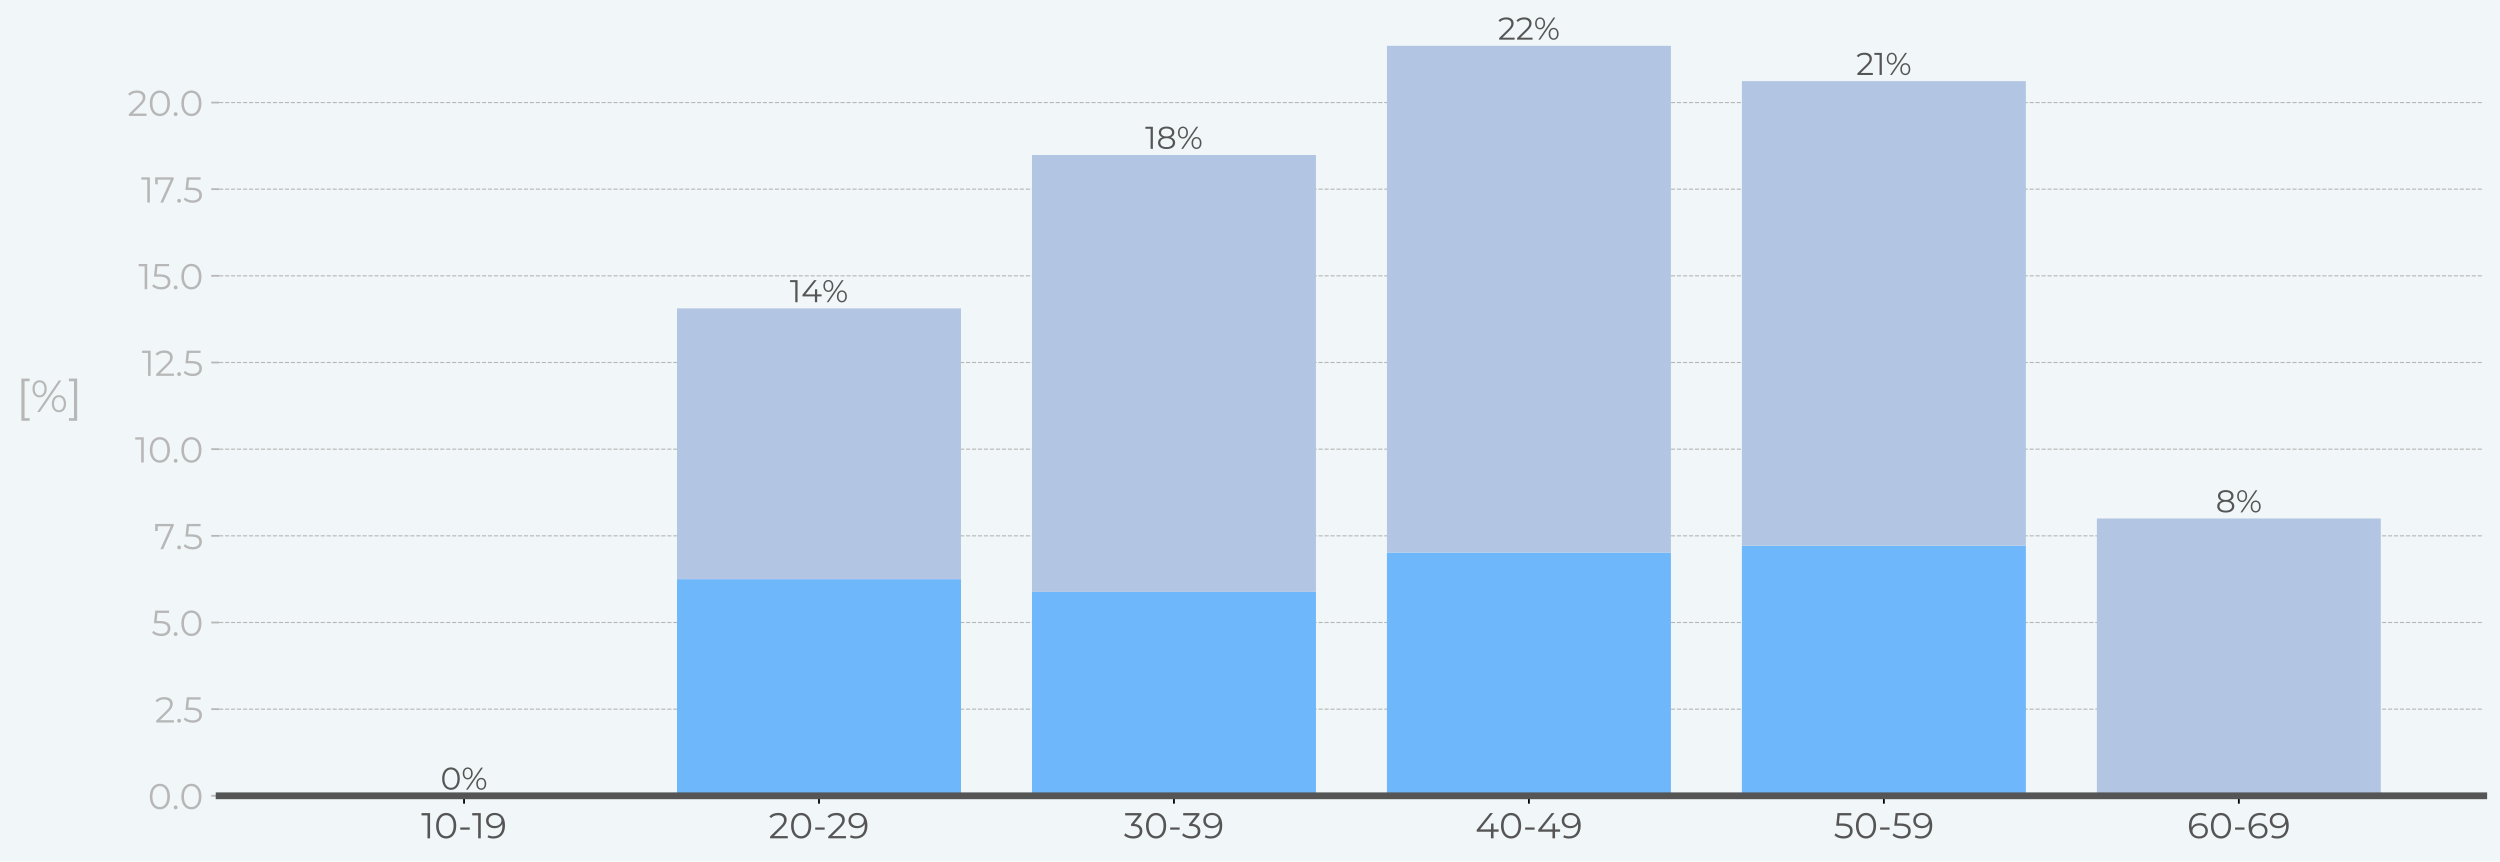
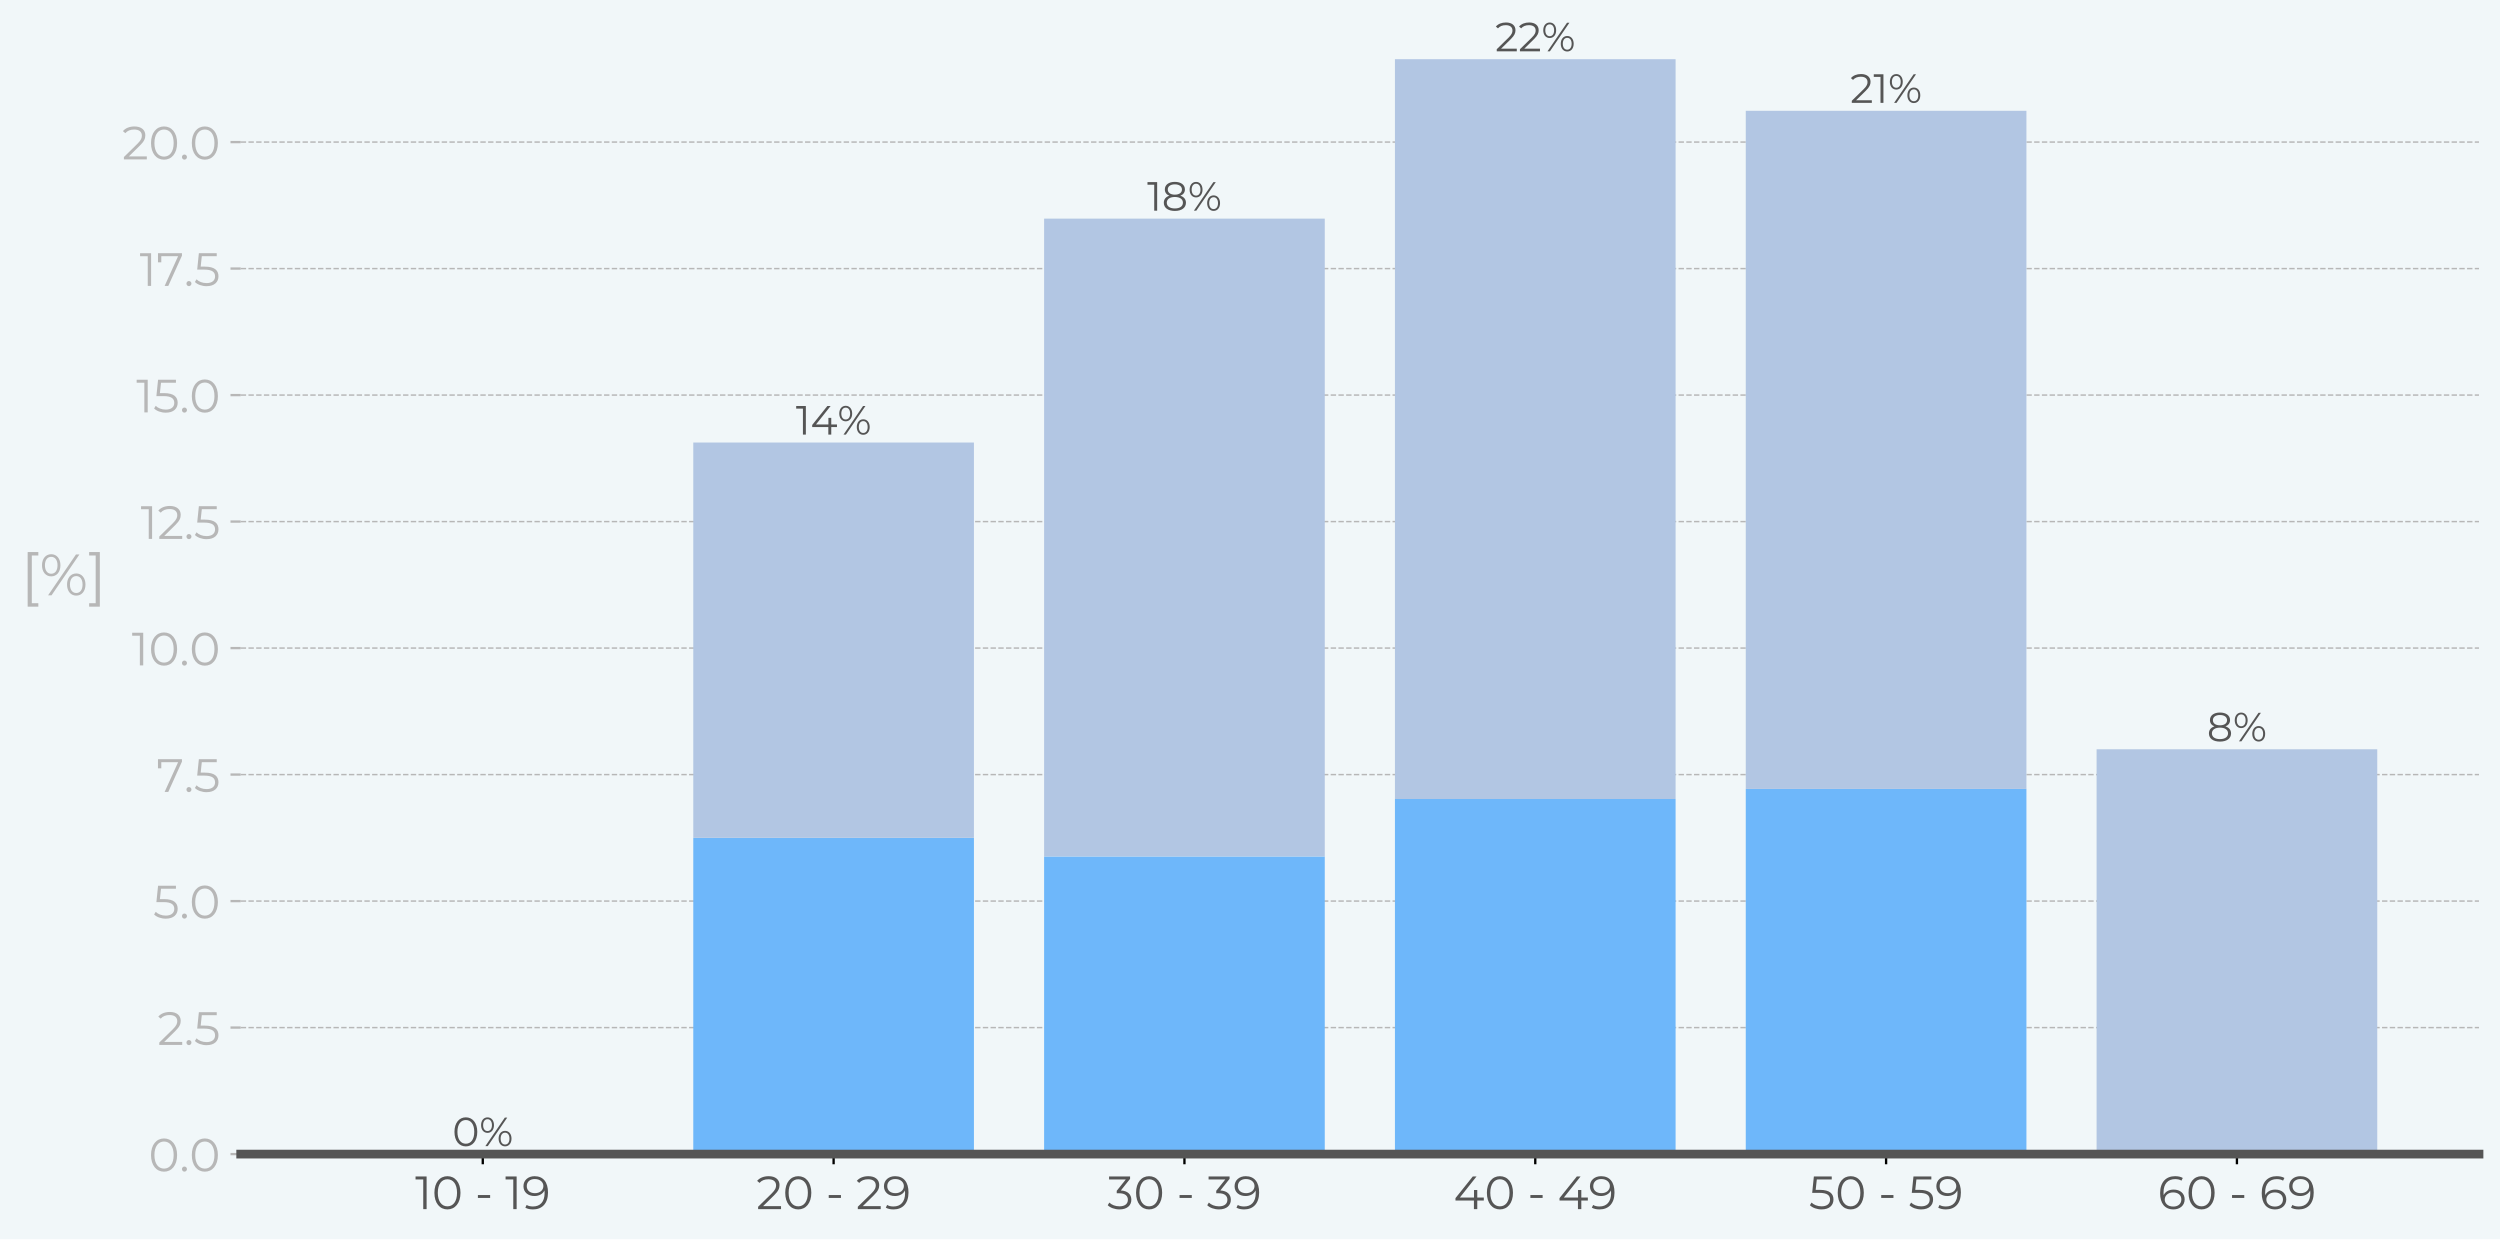
- <svg xmlns="http://www.w3.org/2000/svg" xmlns:xlink="http://www.w3.org/1999/xlink" width="1108.78pt" height="382.123pt" viewBox="0 0 1108.78 382.123" version="1.1">
+ <svg xmlns="http://www.w3.org/2000/svg" xmlns:xlink="http://www.w3.org/1999/xlink" width="857.01pt" height="424.803pt" viewBox="0 0 857.01 424.803" version="1.1">
  <defs>
    <style type="text/css">*{stroke-linejoin: round; stroke-linecap: butt}</style>
  </defs>
  <g id="figure_1">
    <g id="patch_1">
-       <path d="M 0 382.123  L 1108.78 382.123  L 1108.78 0  L 0 0  z " style="fill: #f1f7f9" />
+       <path d="M 0 424.803  L 857.01 424.803  L 857.01 0  L 0 0  z " style="fill: #f1f7f9" />
    </g>
    <g id="axes_1">
      <g id="patch_2">
-         <path d="M 97.18 352.945  L 1101.58 352.945  L 1101.58 20.305  L 97.18 20.305  z " style="fill: #f1f7f9" />
+         <path d="M 82.515 395.625  L 849.81 395.625  L 849.81 20.305  L 82.515 20.305  z " style="fill: #f1f7f9" />
      </g>
      <g id="matplotlib.axis_1">
        <g id="xtick_1">
          <g id="line2d_1">
            <defs>
-               <path id="m1237bc6cbd" d="M 0 0  L 0 3.5  " style="stroke: #000000; stroke-width: 0.8" />
+               <path id="mdcc3994e26" d="M 0 0  L 0 3.5  " style="stroke: #000000; stroke-width: 0.8" />
            </defs>
            <g>
-               <use xlink:href="#m1237bc6cbd" x="205.806" y="352.945" style="stroke: #000000; stroke-width: 0.8" />
+               <use xlink:href="#mdcc3994e26" x="165.498" y="395.625" style="stroke: #000000; stroke-width: 0.8" />
            </g>
          </g>
          <g id="text_1">
-             <g style="fill: #555555" transform="translate(186.8063 371.8178)scale(0.16 -0.16)">
+             <g style="fill: #555555" transform="translate(142.3058 414.4978)scale(0.16 -0.16)">
              <defs>
                <path id="Montserrat-Regular-31" d="M 58 4480  L 58 4070  L 1114 4070  L 1114 0  L 1574 0  L 1574 4480  L 58 4480  z " transform="scale(0.015625)" />
                <path id="Montserrat-Regular-30" d="M 2118 -38  C 3155 -38 3910 813 3910 2240  C 3910 3667 3155 4518 2118 4518  C 1082 4518 333 3667 333 2240  C 333 813 1082 -38 2118 -38  z M 2118 384  C 1338 384 800 1043 800 2240  C 800 3437 1338 4096 2118 4096  C 2899 4096 3437 3437 3437 2240  C 3437 1043 2899 384 2118 384  z " transform="scale(0.015625)" />
+                 <path id="Montserrat-Regular-20" transform="scale(0.015625)" />
                <path id="Montserrat-Regular-2d" d="M 384 1536  L 2061 1536  L 2061 1933  L 384 1933  L 384 1536  z " transform="scale(0.015625)" />
                <path id="Montserrat-Regular-39" d="M 1728 4518  C 858 4518 198 3981 198 3142  C 198 2323 819 1798 1709 1798  C 2330 1798 2854 2074 3078 2566  C 3091 2432 3098 2304 3098 2202  C 3098 986 2477 365 1510 365  C 1178 365 870 422 640 576  L 454 205  C 736 32 1114 -38 1517 -38  C 2733 -38 3565 755 3565 2278  C 3565 3693 2918 4518 1728 4518  z M 1779 2189  C 1088 2189 653 2566 653 3155  C 653 3750 1101 4128 1747 4128  C 2522 4128 2931 3661 2931 3168  C 2931 2611 2464 2189 1779 2189  z " transform="scale(0.015625)" />
              </defs>
              <use xlink:href="#Montserrat-Regular-31" />
              <use xlink:href="#Montserrat-Regular-30" x="36.1" />
-               <use xlink:href="#Montserrat-Regular-2d" x="102.3" />
-               <use xlink:href="#Montserrat-Regular-31" x="140.5" />
-               <use xlink:href="#Montserrat-Regular-39" x="176.6" />
+               <use xlink:href="#Montserrat-Regular-20" x="102.3" />
+               <use xlink:href="#Montserrat-Regular-2d" x="128.5" />
+               <use xlink:href="#Montserrat-Regular-20" x="166.7" />
+               <use xlink:href="#Montserrat-Regular-31" x="192.9" />
+               <use xlink:href="#Montserrat-Regular-39" x="229" />
            </g>
          </g>
        </g>
        <g id="xtick_2">
          <g id="line2d_2">
            <g>
-               <use xlink:href="#m1237bc6cbd" x="363.236" y="352.945" style="stroke: #000000; stroke-width: 0.8" />
+               <use xlink:href="#mdcc3994e26" x="285.764" y="395.625" style="stroke: #000000; stroke-width: 0.8" />
            </g>
          </g>
          <g id="text_2">
-             <g style="fill: #555555" transform="translate(340.9233 371.8178)scale(0.16 -0.16)">
+             <g style="fill: #555555" transform="translate(259.259 414.4978)scale(0.16 -0.16)">
              <defs>
                <path id="Montserrat-Regular-32" d="M 928 410  L 2451 1907  C 3053 2496 3187 2880 3187 3309  C 3187 4058 2611 4518 1702 4518  C 1018 4518 461 4288 115 3878  L 442 3597  C 736 3936 1139 4096 1664 4096  C 2349 4096 2714 3776 2714 3258  C 2714 2950 2618 2650 2112 2150  L 250 326  L 250 0  L 3392 0  L 3392 410  L 928 410  z " transform="scale(0.015625)" />
              </defs>
              <use xlink:href="#Montserrat-Regular-32" />
              <use xlink:href="#Montserrat-Regular-30" x="56.8" />
-               <use xlink:href="#Montserrat-Regular-2d" x="123" />
-               <use xlink:href="#Montserrat-Regular-32" x="161.2" />
-               <use xlink:href="#Montserrat-Regular-39" x="218" />
+               <use xlink:href="#Montserrat-Regular-20" x="123" />
+               <use xlink:href="#Montserrat-Regular-2d" x="149.2" />
+               <use xlink:href="#Montserrat-Regular-20" x="187.4" />
+               <use xlink:href="#Montserrat-Regular-32" x="213.6" />
+               <use xlink:href="#Montserrat-Regular-39" x="270.4" />
            </g>
          </g>
        </g>
        <g id="xtick_3">
          <g id="line2d_3">
            <g>
-               <use xlink:href="#m1237bc6cbd" x="520.665" y="352.945" style="stroke: #000000; stroke-width: 0.8" />
+               <use xlink:href="#mdcc3994e26" x="406.03" y="395.625" style="stroke: #000000; stroke-width: 0.8" />
            </g>
          </g>
          <g id="text_3">
-             <g style="fill: #555555" transform="translate(498.4153 371.8178)scale(0.16 -0.16)">
+             <g style="fill: #555555" transform="translate(379.5872 414.4978)scale(0.16 -0.16)">
              <defs>
                <path id="Montserrat-Regular-33" d="M 1856 2560  L 3123 4154  L 3123 4480  L 243 4480  L 243 4070  L 2534 4070  L 1293 2515  L 1293 2176  L 1613 2176  C 2445 2176 2822 1824 2822 1286  C 2822 730 2413 384 1670 384  C 1088 384 570 602 282 902  L 58 538  C 403 186 1024 -38 1670 -38  C 2752 -38 3296 538 3296 1286  C 3296 2003 2816 2509 1856 2560  z " transform="scale(0.015625)" />
              </defs>
              <use xlink:href="#Montserrat-Regular-33" />
              <use xlink:href="#Montserrat-Regular-30" x="56.4" />
-               <use xlink:href="#Montserrat-Regular-2d" x="122.6" />
-               <use xlink:href="#Montserrat-Regular-33" x="160.8" />
-               <use xlink:href="#Montserrat-Regular-39" x="217.2" />
+               <use xlink:href="#Montserrat-Regular-20" x="122.6" />
+               <use xlink:href="#Montserrat-Regular-2d" x="148.8" />
+               <use xlink:href="#Montserrat-Regular-20" x="187" />
+               <use xlink:href="#Montserrat-Regular-33" x="213.2" />
+               <use xlink:href="#Montserrat-Regular-39" x="269.6" />
            </g>
          </g>
        </g>
        <g id="xtick_4">
          <g id="line2d_4">
            <g>
-               <use xlink:href="#m1237bc6cbd" x="678.095" y="352.945" style="stroke: #000000; stroke-width: 0.8" />
+               <use xlink:href="#mdcc3994e26" x="526.295" y="395.625" style="stroke: #000000; stroke-width: 0.8" />
            </g>
          </g>
          <g id="text_4">
-             <g style="fill: #555555" transform="translate(654.2947 371.8178)scale(0.16 -0.16)">
+             <g style="fill: #555555" transform="translate(498.3028 414.4978)scale(0.16 -0.16)">
              <defs>
                <path id="Montserrat-Regular-34" d="M 4141 1587  L 3245 1587  L 3245 2624  L 2797 2624  L 2797 1587  L 851 1587  L 3142 4480  L 2630 4480  L 256 1510  L 256 1178  L 2784 1178  L 2784 0  L 3245 0  L 3245 1178  L 4141 1178  L 4141 1587  z " transform="scale(0.015625)" />
              </defs>
              <use xlink:href="#Montserrat-Regular-34" />
              <use xlink:href="#Montserrat-Regular-30" x="66.1" />
-               <use xlink:href="#Montserrat-Regular-2d" x="132.3" />
-               <use xlink:href="#Montserrat-Regular-34" x="170.5" />
-               <use xlink:href="#Montserrat-Regular-39" x="236.6" />
+               <use xlink:href="#Montserrat-Regular-20" x="132.3" />
+               <use xlink:href="#Montserrat-Regular-2d" x="158.5" />
+               <use xlink:href="#Montserrat-Regular-20" x="196.7" />
+               <use xlink:href="#Montserrat-Regular-34" x="222.9" />
+               <use xlink:href="#Montserrat-Regular-39" x="289" />
            </g>
          </g>
        </g>
        <g id="xtick_5">
          <g id="line2d_5">
            <g>
-               <use xlink:href="#m1237bc6cbd" x="835.524" y="352.945" style="stroke: #000000; stroke-width: 0.8" />
+               <use xlink:href="#mdcc3994e26" x="646.561" y="395.625" style="stroke: #000000; stroke-width: 0.8" />
            </g>
          </g>
          <g id="text_5">
-             <g style="fill: #555555" transform="translate(813.2442 371.8178)scale(0.16 -0.16)">
+             <g style="fill: #555555" transform="translate(620.0885 414.4978)scale(0.16 -0.16)">
              <defs>
                <path id="Montserrat-Regular-35" d="M 1510 2643  L 934 2643  L 1088 4070  L 3136 4070  L 3136 4480  L 685 4480  L 454 2234  L 1408 2234  C 2547 2234 2906 1875 2906 1299  C 2906 755 2502 384 1741 384  C 1165 384 653 602 365 902  L 141 538  C 486 186 1101 -38 1747 -38  C 2842 -38 3373 557 3373 1318  C 3373 2112 2861 2643 1510 2643  z " transform="scale(0.015625)" />
              </defs>
              <use xlink:href="#Montserrat-Regular-35" />
              <use xlink:href="#Montserrat-Regular-30" x="56.6" />
-               <use xlink:href="#Montserrat-Regular-2d" x="122.8" />
-               <use xlink:href="#Montserrat-Regular-35" x="161" />
-               <use xlink:href="#Montserrat-Regular-39" x="217.6" />
+               <use xlink:href="#Montserrat-Regular-20" x="122.8" />
+               <use xlink:href="#Montserrat-Regular-2d" x="149" />
+               <use xlink:href="#Montserrat-Regular-20" x="187.2" />
+               <use xlink:href="#Montserrat-Regular-35" x="213.4" />
+               <use xlink:href="#Montserrat-Regular-39" x="270" />
            </g>
          </g>
        </g>
        <g id="xtick_6">
          <g id="line2d_6">
            <g>
-               <use xlink:href="#m1237bc6cbd" x="992.954" y="352.945" style="stroke: #000000; stroke-width: 0.8" />
+               <use xlink:href="#mdcc3994e26" x="766.827" y="395.625" style="stroke: #000000; stroke-width: 0.8" />
            </g>
          </g>
          <g id="text_6">
-             <g style="fill: #555555" transform="translate(969.9837 371.8178)scale(0.16 -0.16)">
+             <g style="fill: #555555" transform="translate(739.6642 414.4978)scale(0.16 -0.16)">
              <defs>
                <path id="Montserrat-Regular-36" d="M 2189 2682  C 1568 2682 1043 2406 819 1914  C 806 2048 800 2176 800 2278  C 800 3494 1421 4115 2387 4115  C 2720 4115 3027 4058 3258 3904  L 3443 4275  C 3162 4448 2784 4518 2381 4518  C 1165 4518 333 3725 333 2202  C 333 787 979 -38 2170 -38  C 3040 -38 3699 499 3699 1338  C 3699 2157 3078 2682 2189 2682  z M 2150 352  C 1376 352 966 819 966 1312  C 966 1869 1434 2291 2118 2291  C 2810 2291 3245 1914 3245 1325  C 3245 730 2797 352 2150 352  z " transform="scale(0.015625)" />
              </defs>
              <use xlink:href="#Montserrat-Regular-36" />
              <use xlink:href="#Montserrat-Regular-30" x="60.9" />
-               <use xlink:href="#Montserrat-Regular-2d" x="127.1" />
-               <use xlink:href="#Montserrat-Regular-36" x="165.3" />
-               <use xlink:href="#Montserrat-Regular-39" x="226.2" />
+               <use xlink:href="#Montserrat-Regular-20" x="127.1" />
+               <use xlink:href="#Montserrat-Regular-2d" x="153.3" />
+               <use xlink:href="#Montserrat-Regular-20" x="191.5" />
+               <use xlink:href="#Montserrat-Regular-36" x="217.7" />
+               <use xlink:href="#Montserrat-Regular-39" x="278.6" />
            </g>
          </g>
        </g>
      </g>
      <g id="matplotlib.axis_2">
        <g id="ytick_1">
          <g id="line2d_7">
-             <path d="M 97.18 352.945  L 1101.58 352.945  " clip-path="url(#p88b4a5e89d)" style="fill: none; stroke-dasharray: 1.85,0.8; stroke-dashoffset: 0; stroke: #b7b7b7; stroke-width: 0.5" />
+             <path d="M 82.515 395.625  L 849.81 395.625  " clip-path="url(#p1077fa79cb)" style="fill: none; stroke-dasharray: 1.85,0.8; stroke-dashoffset: 0; stroke: #b7b7b7; stroke-width: 0.5" />
          </g>
          <g id="line2d_8">
            <defs>
-               <path id="mde83f27357" d="M 0 0  L -3.5 0  " style="stroke: #b7b7b7; stroke-width: 0.8" />
+               <path id="m686d58edb7" d="M 0 0  L -3.5 0  " style="stroke: #b7b7b7; stroke-width: 0.8" />
            </defs>
            <g>
-               <use xlink:href="#mde83f27357" x="97.18" y="352.945" style="fill: #b7b7b7; stroke: #b7b7b7; stroke-width: 0.8" />
+               <use xlink:href="#m686d58edb7" x="82.515" y="395.625" style="fill: #b7b7b7; stroke: #b7b7b7; stroke-width: 0.8" />
            </g>
          </g>
          <g id="text_7">
-             <g style="fill: #b7b7b7" transform="translate(65.6025 358.8816)scale(0.16 -0.16)">
+             <g style="fill: #b7b7b7" transform="translate(50.9375 401.5616)scale(0.16 -0.16)">
              <defs>
                <path id="Montserrat-Regular-2e" d="M 678 -32  C 864 -32 1024 122 1024 320  C 1024 518 864 666 678 666  C 493 666 339 518 339 320  C 339 122 493 -32 678 -32  z " transform="scale(0.015625)" />
              </defs>
              <use xlink:href="#Montserrat-Regular-30" />
              <use xlink:href="#Montserrat-Regular-2e" x="66.2" />
              <use xlink:href="#Montserrat-Regular-30" x="87.4" />
            </g>
          </g>
        </g>
        <g id="ytick_2">
          <g id="line2d_9">
-             <path d="M 97.18 314.512  L 1101.58 314.512  " clip-path="url(#p88b4a5e89d)" style="fill: none; stroke-dasharray: 1.85,0.8; stroke-dashoffset: 0; stroke: #b7b7b7; stroke-width: 0.5" />
+             <path d="M 82.515 352.261  L 849.81 352.261  " clip-path="url(#p1077fa79cb)" style="fill: none; stroke-dasharray: 1.85,0.8; stroke-dashoffset: 0; stroke: #b7b7b7; stroke-width: 0.5" />
          </g>
          <g id="line2d_10">
            <g>
-               <use xlink:href="#mde83f27357" x="97.18" y="314.512" style="fill: #b7b7b7; stroke: #b7b7b7; stroke-width: 0.8" />
+               <use xlink:href="#m686d58edb7" x="82.515" y="352.261" style="fill: #b7b7b7; stroke: #b7b7b7; stroke-width: 0.8" />
            </g>
          </g>
          <g id="text_8">
-             <g style="fill: #b7b7b7" transform="translate(68.645 320.4482)scale(0.16 -0.16)">
+             <g style="fill: #b7b7b7" transform="translate(53.98 358.1969)scale(0.16 -0.16)">
              <use xlink:href="#Montserrat-Regular-32" />
              <use xlink:href="#Montserrat-Regular-2e" x="56.8" />
              <use xlink:href="#Montserrat-Regular-35" x="78" />
            </g>
          </g>
        </g>
        <g id="ytick_3">
          <g id="line2d_11">
-             <path d="M 97.18 276.079  L 1101.58 276.079  " clip-path="url(#p88b4a5e89d)" style="fill: none; stroke-dasharray: 1.85,0.8; stroke-dashoffset: 0; stroke: #b7b7b7; stroke-width: 0.5" />
+             <path d="M 82.515 308.896  L 849.81 308.896  " clip-path="url(#p1077fa79cb)" style="fill: none; stroke-dasharray: 1.85,0.8; stroke-dashoffset: 0; stroke: #b7b7b7; stroke-width: 0.5" />
          </g>
          <g id="line2d_12">
            <g>
-               <use xlink:href="#mde83f27357" x="97.18" y="276.079" style="fill: #b7b7b7; stroke: #b7b7b7; stroke-width: 0.8" />
+               <use xlink:href="#m686d58edb7" x="82.515" y="308.896" style="fill: #b7b7b7; stroke: #b7b7b7; stroke-width: 0.8" />
            </g>
          </g>
          <g id="text_9">
-             <g style="fill: #b7b7b7" transform="translate(67.14 282.0148)scale(0.16 -0.16)">
+             <g style="fill: #b7b7b7" transform="translate(52.475 314.8322)scale(0.16 -0.16)">
              <use xlink:href="#Montserrat-Regular-35" />
              <use xlink:href="#Montserrat-Regular-2e" x="56.6" />
              <use xlink:href="#Montserrat-Regular-30" x="77.8" />
            </g>
          </g>
        </g>
        <g id="ytick_4">
          <g id="line2d_13">
-             <path d="M 97.18 237.645  L 1101.58 237.645  " clip-path="url(#p88b4a5e89d)" style="fill: none; stroke-dasharray: 1.85,0.8; stroke-dashoffset: 0; stroke: #b7b7b7; stroke-width: 0.5" />
+             <path d="M 82.515 265.531  L 849.81 265.531  " clip-path="url(#p1077fa79cb)" style="fill: none; stroke-dasharray: 1.85,0.8; stroke-dashoffset: 0; stroke: #b7b7b7; stroke-width: 0.5" />
          </g>
          <g id="line2d_14">
            <g>
-               <use xlink:href="#mde83f27357" x="97.18" y="237.645" style="fill: #b7b7b7; stroke: #b7b7b7; stroke-width: 0.8" />
+               <use xlink:href="#m686d58edb7" x="82.515" y="265.531" style="fill: #b7b7b7; stroke: #b7b7b7; stroke-width: 0.8" />
            </g>
          </g>
          <g id="text_10">
-             <g style="fill: #b7b7b7" transform="translate(68.3075 243.5813)scale(0.16 -0.16)">
+             <g style="fill: #b7b7b7" transform="translate(53.6425 271.4675)scale(0.16 -0.16)">
              <defs>
                <path id="Montserrat-Regular-37" d="M 205 4480  L 205 3232  L 659 3232  L 659 4070  L 2963 4070  L 1120 0  L 1619 0  L 3494 4154  L 3494 4480  L 205 4480  z " transform="scale(0.015625)" />
              </defs>
              <use xlink:href="#Montserrat-Regular-37" />
              <use xlink:href="#Montserrat-Regular-2e" x="58.9" />
              <use xlink:href="#Montserrat-Regular-35" x="80.1" />
            </g>
          </g>
        </g>
        <g id="ytick_5">
          <g id="line2d_15">
-             <path d="M 97.18 199.212  L 1101.58 199.212  " clip-path="url(#p88b4a5e89d)" style="fill: none; stroke-dasharray: 1.85,0.8; stroke-dashoffset: 0; stroke: #b7b7b7; stroke-width: 0.5" />
+             <path d="M 82.515 222.167  L 849.81 222.167  " clip-path="url(#p1077fa79cb)" style="fill: none; stroke-dasharray: 1.85,0.8; stroke-dashoffset: 0; stroke: #b7b7b7; stroke-width: 0.5" />
          </g>
          <g id="line2d_16">
            <g>
-               <use xlink:href="#mde83f27357" x="97.18" y="199.212" style="fill: #b7b7b7; stroke: #b7b7b7; stroke-width: 0.8" />
+               <use xlink:href="#m686d58edb7" x="82.515" y="222.167" style="fill: #b7b7b7; stroke: #b7b7b7; stroke-width: 0.8" />
            </g>
          </g>
          <g id="text_11">
-             <g style="fill: #b7b7b7" transform="translate(59.8275 205.1479)scale(0.16 -0.16)">
+             <g style="fill: #b7b7b7" transform="translate(45.1625 228.1029)scale(0.16 -0.16)">
              <use xlink:href="#Montserrat-Regular-31" />
              <use xlink:href="#Montserrat-Regular-30" x="36.1" />
              <use xlink:href="#Montserrat-Regular-2e" x="102.3" />
              <use xlink:href="#Montserrat-Regular-30" x="123.5" />
            </g>
          </g>
        </g>
        <g id="ytick_6">
          <g id="line2d_17">
-             <path d="M 97.18 160.778  L 1101.58 160.778  " clip-path="url(#p88b4a5e89d)" style="fill: none; stroke-dasharray: 1.85,0.8; stroke-dashoffset: 0; stroke: #b7b7b7; stroke-width: 0.5" />
+             <path d="M 82.515 178.802  L 849.81 178.802  " clip-path="url(#p1077fa79cb)" style="fill: none; stroke-dasharray: 1.85,0.8; stroke-dashoffset: 0; stroke: #b7b7b7; stroke-width: 0.5" />
          </g>
          <g id="line2d_18">
            <g>
-               <use xlink:href="#mde83f27357" x="97.18" y="160.778" style="fill: #b7b7b7; stroke: #b7b7b7; stroke-width: 0.8" />
+               <use xlink:href="#m686d58edb7" x="82.515" y="178.802" style="fill: #b7b7b7; stroke: #b7b7b7; stroke-width: 0.8" />
            </g>
          </g>
          <g id="text_12">
-             <g style="fill: #b7b7b7" transform="translate(62.87 166.7145)scale(0.16 -0.16)">
+             <g style="fill: #b7b7b7" transform="translate(48.205 184.7382)scale(0.16 -0.16)">
              <use xlink:href="#Montserrat-Regular-31" />
              <use xlink:href="#Montserrat-Regular-32" x="36.1" />
              <use xlink:href="#Montserrat-Regular-2e" x="92.9" />
              <use xlink:href="#Montserrat-Regular-35" x="114.1" />
            </g>
          </g>
        </g>
        <g id="ytick_7">
          <g id="line2d_19">
-             <path d="M 97.18 122.345  L 1101.58 122.345  " clip-path="url(#p88b4a5e89d)" style="fill: none; stroke-dasharray: 1.85,0.8; stroke-dashoffset: 0; stroke: #b7b7b7; stroke-width: 0.5" />
+             <path d="M 82.515 135.437  L 849.81 135.437  " clip-path="url(#p1077fa79cb)" style="fill: none; stroke-dasharray: 1.85,0.8; stroke-dashoffset: 0; stroke: #b7b7b7; stroke-width: 0.5" />
          </g>
          <g id="line2d_20">
            <g>
-               <use xlink:href="#mde83f27357" x="97.18" y="122.345" style="fill: #b7b7b7; stroke: #b7b7b7; stroke-width: 0.8" />
+               <use xlink:href="#m686d58edb7" x="82.515" y="135.437" style="fill: #b7b7b7; stroke: #b7b7b7; stroke-width: 0.8" />
            </g>
          </g>
          <g id="text_13">
-             <g style="fill: #b7b7b7" transform="translate(61.365 128.2811)scale(0.16 -0.16)">
+             <g style="fill: #b7b7b7" transform="translate(46.7 141.3735)scale(0.16 -0.16)">
              <use xlink:href="#Montserrat-Regular-31" />
              <use xlink:href="#Montserrat-Regular-35" x="36.1" />
              <use xlink:href="#Montserrat-Regular-2e" x="92.7" />
              <use xlink:href="#Montserrat-Regular-30" x="113.9" />
            </g>
          </g>
        </g>
        <g id="ytick_8">
          <g id="line2d_21">
-             <path d="M 97.18 83.911  L 1101.58 83.911  " clip-path="url(#p88b4a5e89d)" style="fill: none; stroke-dasharray: 1.85,0.8; stroke-dashoffset: 0; stroke: #b7b7b7; stroke-width: 0.5" />
+             <path d="M 82.515 92.073  L 849.81 92.073  " clip-path="url(#p1077fa79cb)" style="fill: none; stroke-dasharray: 1.85,0.8; stroke-dashoffset: 0; stroke: #b7b7b7; stroke-width: 0.5" />
          </g>
          <g id="line2d_22">
            <g>
-               <use xlink:href="#mde83f27357" x="97.18" y="83.911" style="fill: #b7b7b7; stroke: #b7b7b7; stroke-width: 0.8" />
+               <use xlink:href="#m686d58edb7" x="82.515" y="92.073" style="fill: #b7b7b7; stroke: #b7b7b7; stroke-width: 0.8" />
            </g>
          </g>
          <g id="text_14">
-             <g style="fill: #b7b7b7" transform="translate(62.5325 89.84772)scale(0.16 -0.16)">
+             <g style="fill: #b7b7b7" transform="translate(47.8675 98.00883)scale(0.16 -0.16)">
              <use xlink:href="#Montserrat-Regular-31" />
              <use xlink:href="#Montserrat-Regular-37" x="36.1" />
              <use xlink:href="#Montserrat-Regular-2e" x="95" />
              <use xlink:href="#Montserrat-Regular-35" x="116.2" />
            </g>
          </g>
        </g>
        <g id="ytick_9">
          <g id="line2d_23">
-             <path d="M 97.18 45.478  L 1101.58 45.478  " clip-path="url(#p88b4a5e89d)" style="fill: none; stroke-dasharray: 1.85,0.8; stroke-dashoffset: 0; stroke: #b7b7b7; stroke-width: 0.5" />
+             <path d="M 82.515 48.708  L 849.81 48.708  " clip-path="url(#p1077fa79cb)" style="fill: none; stroke-dasharray: 1.85,0.8; stroke-dashoffset: 0; stroke: #b7b7b7; stroke-width: 0.5" />
          </g>
          <g id="line2d_24">
            <g>
-               <use xlink:href="#mde83f27357" x="97.18" y="45.478" style="fill: #b7b7b7; stroke: #b7b7b7; stroke-width: 0.8" />
+               <use xlink:href="#m686d58edb7" x="82.515" y="48.708" style="fill: #b7b7b7; stroke: #b7b7b7; stroke-width: 0.8" />
            </g>
          </g>
          <g id="text_15">
-             <g style="fill: #b7b7b7" transform="translate(56.515 51.41432)scale(0.16 -0.16)">
+             <g style="fill: #b7b7b7" transform="translate(41.85 54.64416)scale(0.16 -0.16)">
              <use xlink:href="#Montserrat-Regular-32" />
              <use xlink:href="#Montserrat-Regular-30" x="56.8" />
              <use xlink:href="#Montserrat-Regular-2e" x="123" />
              <use xlink:href="#Montserrat-Regular-30" x="144.2" />
            </g>
          </g>
        </g>
        <g id="text_16">
-           <g style="fill: #b7b7b7" transform="translate(7.2 182.7441)scale(0.2 -0.2)">
+           <g style="fill: #b7b7b7" transform="translate(7.2 204.0841)scale(0.2 -0.2)">
            <defs>
              <path id="Montserrat-Regular-5b" d="M 730 -1242  L 1901 -1242  L 1901 -864  L 1184 -864  L 1184 4371  L 1901 4371  L 1901 4749  L 730 4749  L 730 -1242  z " transform="scale(0.015625)" />
              <path id="Montserrat-Regular-25" d="M 1280 2080  C 1875 2080 2291 2560 2291 3296  C 2291 4032 1875 4512 1280 4512  C 678 4512 269 4026 269 3296  C 269 2566 678 2080 1280 2080  z M 934 0  L 1312 0  L 4371 4480  L 3994 4480  L 934 0  z M 1280 2368  C 858 2368 589 2720 589 3296  C 589 3872 858 4224 1280 4224  C 1696 4224 1971 3878 1971 3296  C 1971 2714 1696 2368 1280 2368  z M 4026 -32  C 4627 -32 5037 454 5037 1184  C 5037 1914 4627 2400 4026 2400  C 3430 2400 3014 1914 3014 1184  C 3014 454 3430 -32 4026 -32  z M 4026 256  C 3610 256 3334 602 3334 1184  C 3334 1766 3610 2112 4026 2112  C 4448 2112 4717 1760 4717 1184  C 4717 608 4448 256 4026 256  z " transform="scale(0.015625)" />
              <path id="Montserrat-Regular-5d" d="M 1306 -1242  L 1306 4749  L 134 4749  L 134 4371  L 851 4371  L 851 -864  L 134 -864  L 134 -1242  L 1306 -1242  z " transform="scale(0.015625)" />
            </defs>
            <use xlink:href="#Montserrat-Regular-5b" />
            <use xlink:href="#Montserrat-Regular-25" x="31.8" />
            <use xlink:href="#Montserrat-Regular-5d" x="114.7" />
          </g>
        </g>
      </g>
      <g id="patch_3">
-         <path d="M 142.835 352.945  L 268.778 352.945  L 268.778 352.945  L 142.835 352.945  z " clip-path="url(#p88b4a5e89d)" style="fill: #6eb7fa" />
+         <path d="M 117.392 395.625  L 213.605 395.625  L 213.605 395.625  L 117.392 395.625  z " clip-path="url(#p1077fa79cb)" style="fill: #6eb7fa" />
      </g>
      <g id="patch_4">
-         <path d="M 300.264 352.945  L 426.208 352.945  L 426.208 256.862  L 300.264 256.862  z " clip-path="url(#p88b4a5e89d)" style="fill: #6eb7fa" />
+         <path d="M 237.658 395.625  L 333.87 395.625  L 333.87 287.214  L 237.658 287.214  z " clip-path="url(#p1077fa79cb)" style="fill: #6eb7fa" />
      </g>
      <g id="patch_5">
-         <path d="M 457.693 352.945  L 583.637 352.945  L 583.637 262.514  L 457.693 262.514  z " clip-path="url(#p88b4a5e89d)" style="fill: #6eb7fa" />
+         <path d="M 357.923 395.625  L 454.136 395.625  L 454.136 293.591  L 357.923 293.591  z " clip-path="url(#p1077fa79cb)" style="fill: #6eb7fa" />
      </g>
      <g id="patch_6">
-         <path d="M 615.123 352.945  L 741.067 352.945  L 741.067 245.062  L 615.123 245.062  z " clip-path="url(#p88b4a5e89d)" style="fill: #6eb7fa" />
+         <path d="M 478.189 395.625  L 574.402 395.625  L 574.402 273.9  L 478.189 273.9  z " clip-path="url(#p1077fa79cb)" style="fill: #6eb7fa" />
      </g>
      <g id="patch_7">
-         <path d="M 772.552 352.945  L 898.496 352.945  L 898.496 242.004  L 772.552 242.004  z " clip-path="url(#p88b4a5e89d)" style="fill: #6eb7fa" />
+         <path d="M 598.455 395.625  L 694.667 395.625  L 694.667 270.449  L 598.455 270.449  z " clip-path="url(#p1077fa79cb)" style="fill: #6eb7fa" />
      </g>
      <g id="patch_8">
-         <path d="M 929.982 352.945  L 1055.925 352.945  L 1055.925 352.945  L 929.982 352.945  z " clip-path="url(#p88b4a5e89d)" style="fill: #6eb7fa" />
+         <path d="M 718.72 395.625  L 814.933 395.625  L 814.933 395.625  L 718.72 395.625  z " clip-path="url(#p1077fa79cb)" style="fill: #6eb7fa" />
      </g>
      <g id="patch_9">
-         <path d="M 142.835 352.945  L 268.778 352.945  L 268.778 352.945  L 142.835 352.945  z " clip-path="url(#p88b4a5e89d)" style="fill: #b2c6e3" />
+         <path d="M 117.392 395.625  L 213.605 395.625  L 213.605 395.625  L 117.392 395.625  z " clip-path="url(#p1077fa79cb)" style="fill: #b2c6e3" />
      </g>
      <g id="patch_10">
-         <path d="M 300.264 256.862  L 426.208 256.862  L 426.208 136.757  L 300.264 136.757  z " clip-path="url(#p88b4a5e89d)" style="fill: #b2c6e3" />
+         <path d="M 237.658 287.214  L 333.87 287.214  L 333.87 151.699  L 237.658 151.699  z " clip-path="url(#p1077fa79cb)" style="fill: #b2c6e3" />
      </g>
      <g id="patch_11">
-         <path d="M 457.693 262.514  L 583.637 262.514  L 583.637 68.732  L 457.693 68.732  z " clip-path="url(#p88b4a5e89d)" style="fill: #b2c6e3" />
+         <path d="M 357.923 293.591  L 454.136 293.591  L 454.136 74.945  L 357.923 74.945  z " clip-path="url(#p1077fa79cb)" style="fill: #b2c6e3" />
      </g>
      <g id="patch_12">
-         <path d="M 615.123 245.062  L 741.067 245.062  L 741.067 20.305  L 615.123 20.305  z " clip-path="url(#p88b4a5e89d)" style="fill: #b2c6e3" />
+         <path d="M 478.189 273.9  L 574.402 273.9  L 574.402 20.305  L 478.189 20.305  z " clip-path="url(#p1077fa79cb)" style="fill: #b2c6e3" />
      </g>
      <g id="patch_13">
-         <path d="M 772.552 242.004  L 898.496 242.004  L 898.496 35.969  L 772.552 35.969  z " clip-path="url(#p88b4a5e89d)" style="fill: #b2c6e3" />
+         <path d="M 598.455 270.449  L 694.667 270.449  L 694.667 37.979  L 598.455 37.979  z " clip-path="url(#p1077fa79cb)" style="fill: #b2c6e3" />
      </g>
      <g id="patch_14">
-         <path d="M 929.982 352.945  L 1055.925 352.945  L 1055.925 229.958  L 929.982 229.958  z " clip-path="url(#p88b4a5e89d)" style="fill: #b2c6e3" />
+         <path d="M 718.72 395.625  L 814.933 395.625  L 814.933 256.858  L 718.72 256.858  z " clip-path="url(#p1077fa79cb)" style="fill: #b2c6e3" />
      </g>
      <g id="text_17">
-         <g style="fill: #555555" transform="translate(195.3687 350.2284)scale(0.14 -0.14)">
+         <g style="fill: #555555" transform="translate(155.0607 392.9084)scale(0.14 -0.14)">
          <use xlink:href="#Montserrat-Regular-30" />
          <use xlink:href="#Montserrat-Regular-25" x="66.2" />
        </g>
      </g>
      <g id="text_18">
-         <g style="fill: #555555" transform="translate(350.2792 134.0405)scale(0.14 -0.14)">
+         <g style="fill: #555555" transform="translate(272.8074 148.9821)scale(0.14 -0.14)">
          <use xlink:href="#Montserrat-Regular-31" />
          <use xlink:href="#Montserrat-Regular-34" x="36.1" />
          <use xlink:href="#Montserrat-Regular-25" x="102.2" />
        </g>
      </g>
      <g id="text_19">
-         <g style="fill: #555555" transform="translate(507.8695 66.01502)scale(0.14 -0.14)">
+         <g style="fill: #555555" transform="translate(393.2339 72.22848)scale(0.14 -0.14)">
          <defs>
            <path id="Montserrat-Regular-38" d="M 2899 2349  C 3360 2528 3616 2867 3616 3334  C 3616 4064 2982 4518 2035 4518  C 1088 4518 467 4064 467 3334  C 467 2867 717 2528 1171 2349  C 614 2163 307 1786 307 1248  C 307 454 960 -38 2035 -38  C 3104 -38 3776 454 3776 1248  C 3776 1779 3462 2163 2899 2349  z M 928 3322  C 928 3821 1357 4128 2035 4128  C 2707 4128 3149 3821 3149 3315  C 3149 2829 2733 2515 2035 2515  C 1338 2515 928 2829 928 3322  z M 2035 352  C 1242 352 774 698 774 1254  C 774 1805 1242 2150 2035 2150  C 2829 2150 3302 1805 3302 1254  C 3302 698 2829 352 2035 352  z " transform="scale(0.015625)" />
          </defs>
          <use xlink:href="#Montserrat-Regular-31" />
          <use xlink:href="#Montserrat-Regular-38" x="36.1" />
          <use xlink:href="#Montserrat-Regular-25" x="99.9" />
        </g>
      </g>
      <g id="text_20">
-         <g style="fill: #555555" transform="translate(664.3397 17.58844)scale(0.14 -0.14)">
+         <g style="fill: #555555" transform="translate(512.5403 17.58844)scale(0.14 -0.14)">
          <use xlink:href="#Montserrat-Regular-32" />
          <use xlink:href="#Montserrat-Regular-32" x="56.8" />
          <use xlink:href="#Montserrat-Regular-25" x="113.6" />
        </g>
      </g>
      <g id="text_21">
-         <g style="fill: #555555" transform="translate(823.2184 33.2519)scale(0.14 -0.14)">
+         <g style="fill: #555555" transform="translate(634.2552 35.26163)scale(0.14 -0.14)">
          <use xlink:href="#Montserrat-Regular-32" />
          <use xlink:href="#Montserrat-Regular-31" x="56.8" />
          <use xlink:href="#Montserrat-Regular-25" x="92.9" />
        </g>
      </g>
      <g id="text_22">
-         <g style="fill: #555555" transform="translate(982.6844 227.2415)scale(0.14 -0.14)">
+         <g style="fill: #555555" transform="translate(756.5575 254.1415)scale(0.14 -0.14)">
          <use xlink:href="#Montserrat-Regular-38" />
          <use xlink:href="#Montserrat-Regular-25" x="63.8" />
        </g>
      </g>
      <g id="line2d_25">
-         <path d="M 97.18 352.945  L 1101.58 352.945  " style="fill: none; stroke: #555555; stroke-width: 3; stroke-linecap: square" />
+         <path d="M 82.515 395.625  L 849.81 395.625  " style="fill: none; stroke: #555555; stroke-width: 3; stroke-linecap: square" />
      </g>
    </g>
  </g>
  <defs>
-     <clipPath id="p88b4a5e89d">
-       <rect x="97.18" y="20.305" width="1004.4" height="332.64" />
+     <clipPath id="p1077fa79cb">
+       <rect x="82.515" y="20.305" width="767.295" height="375.32" />
    </clipPath>
  </defs>
</svg>
